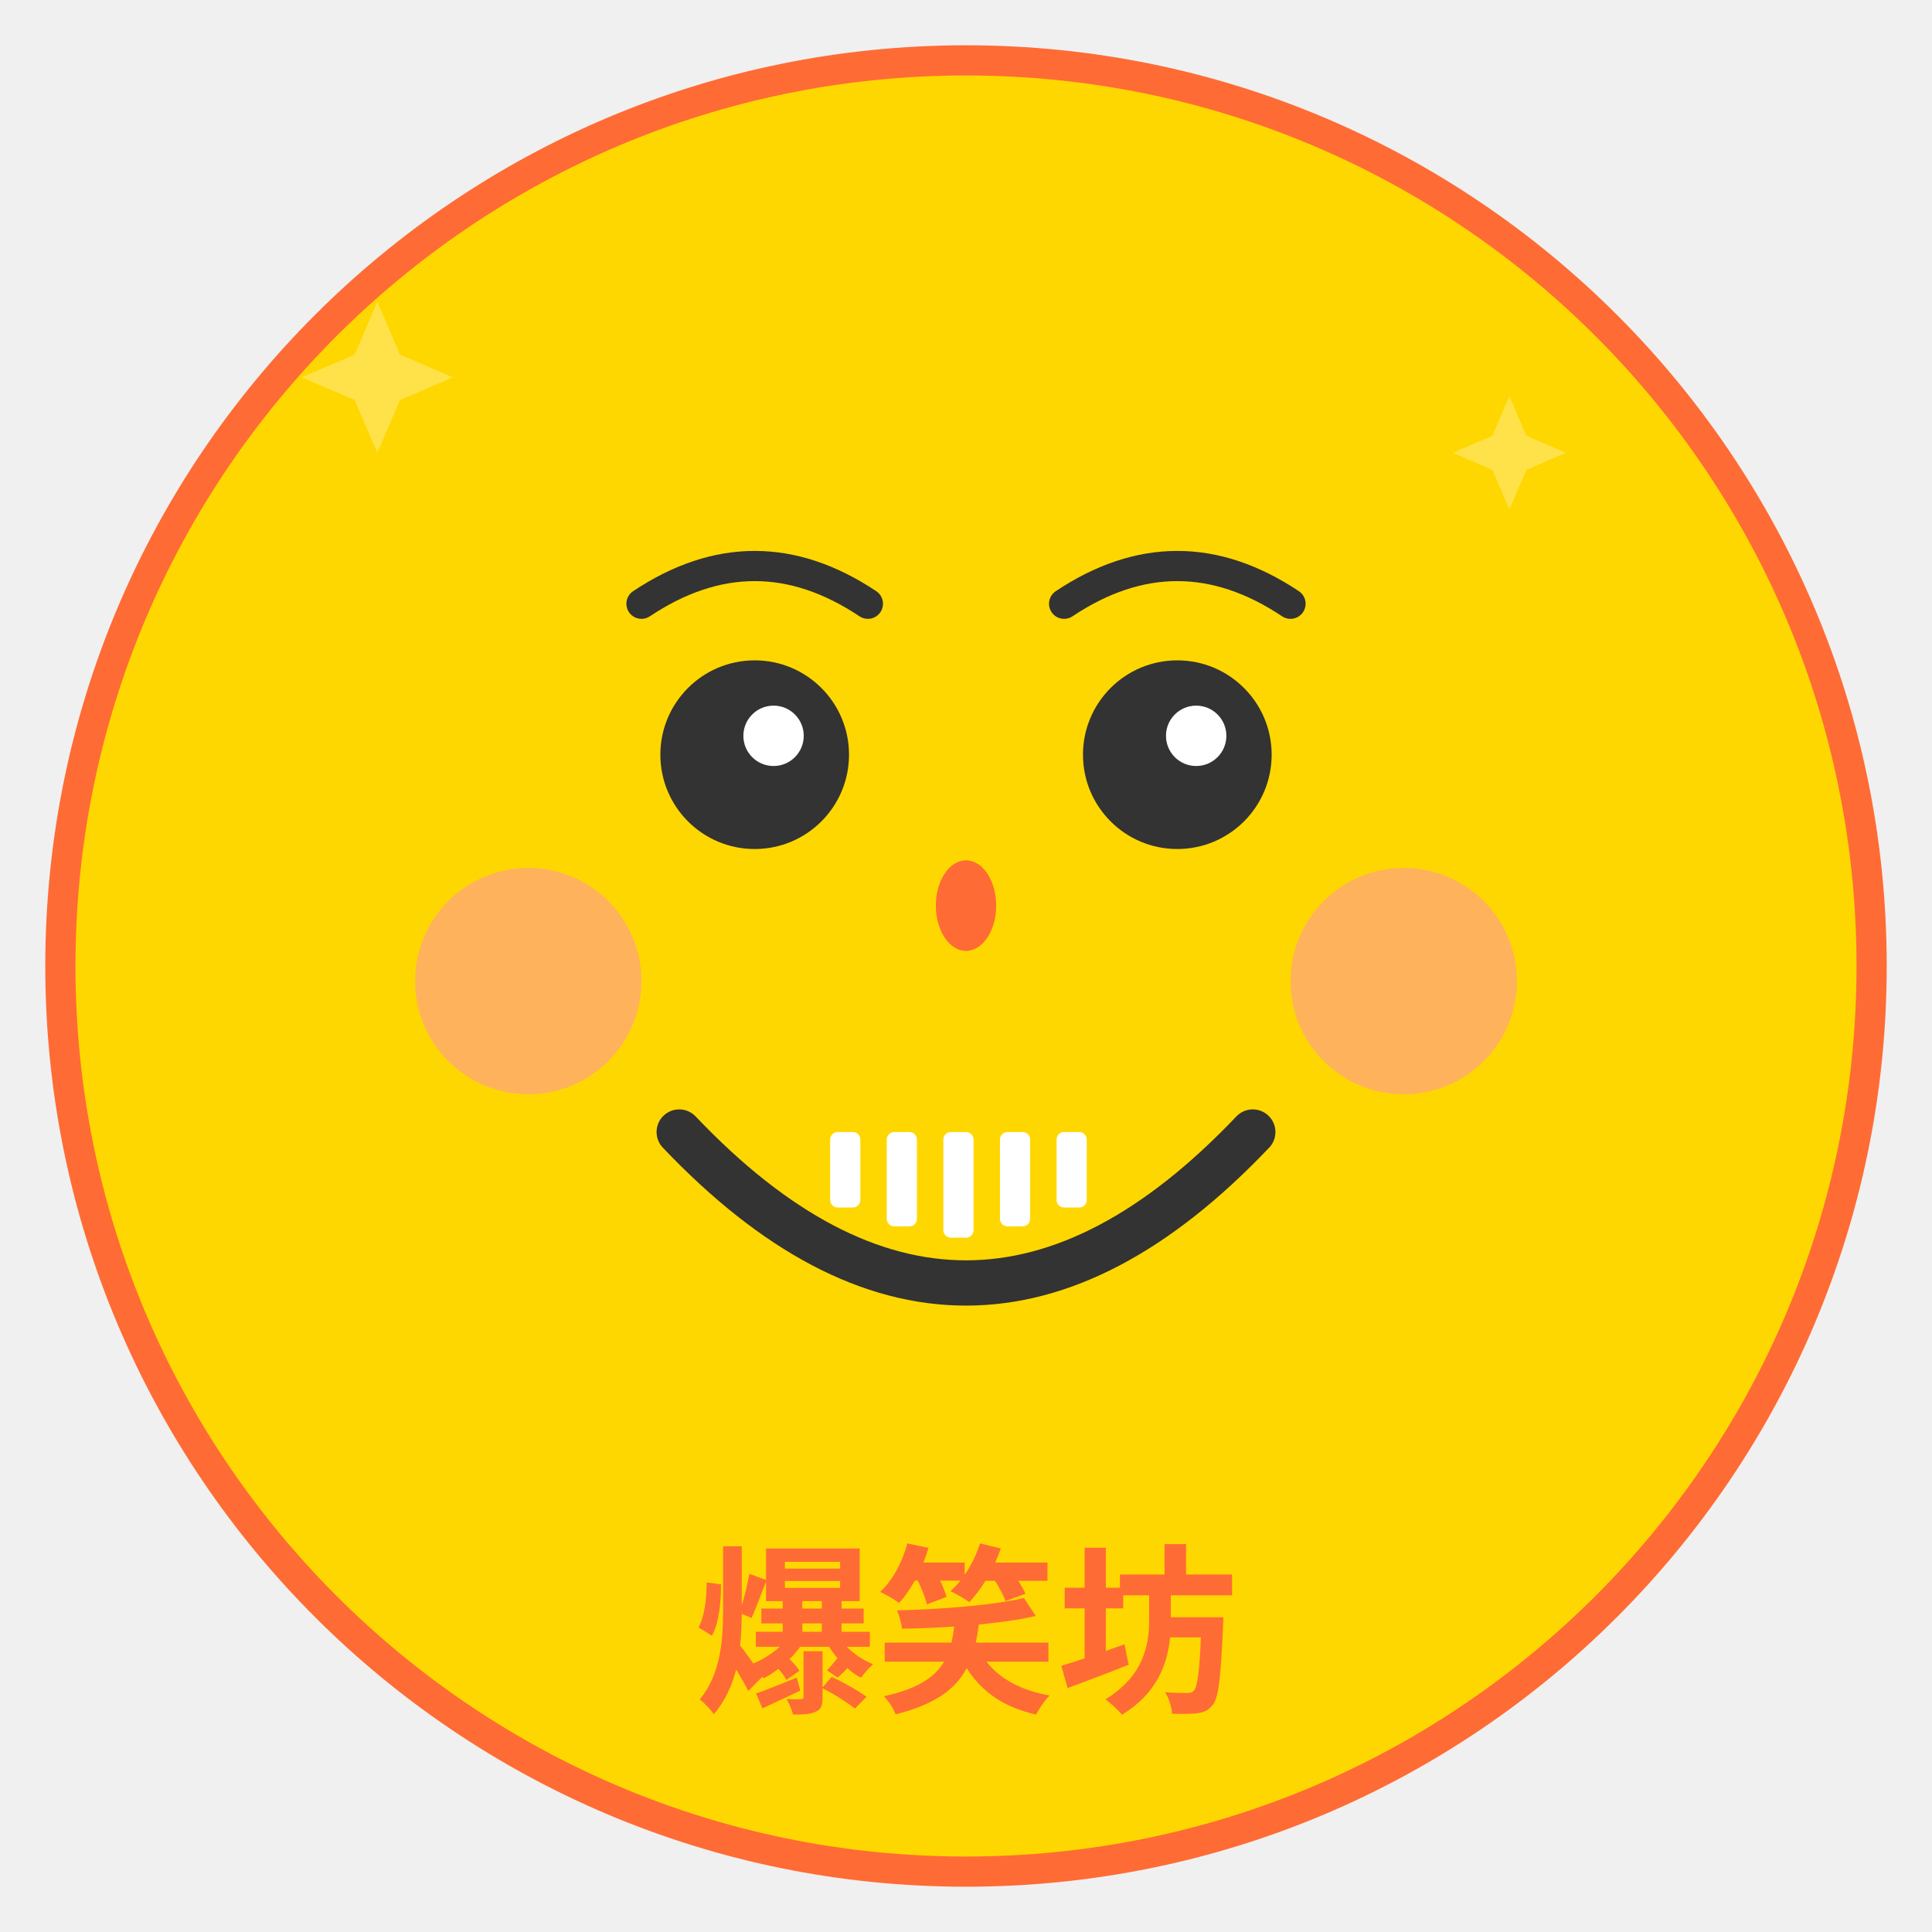
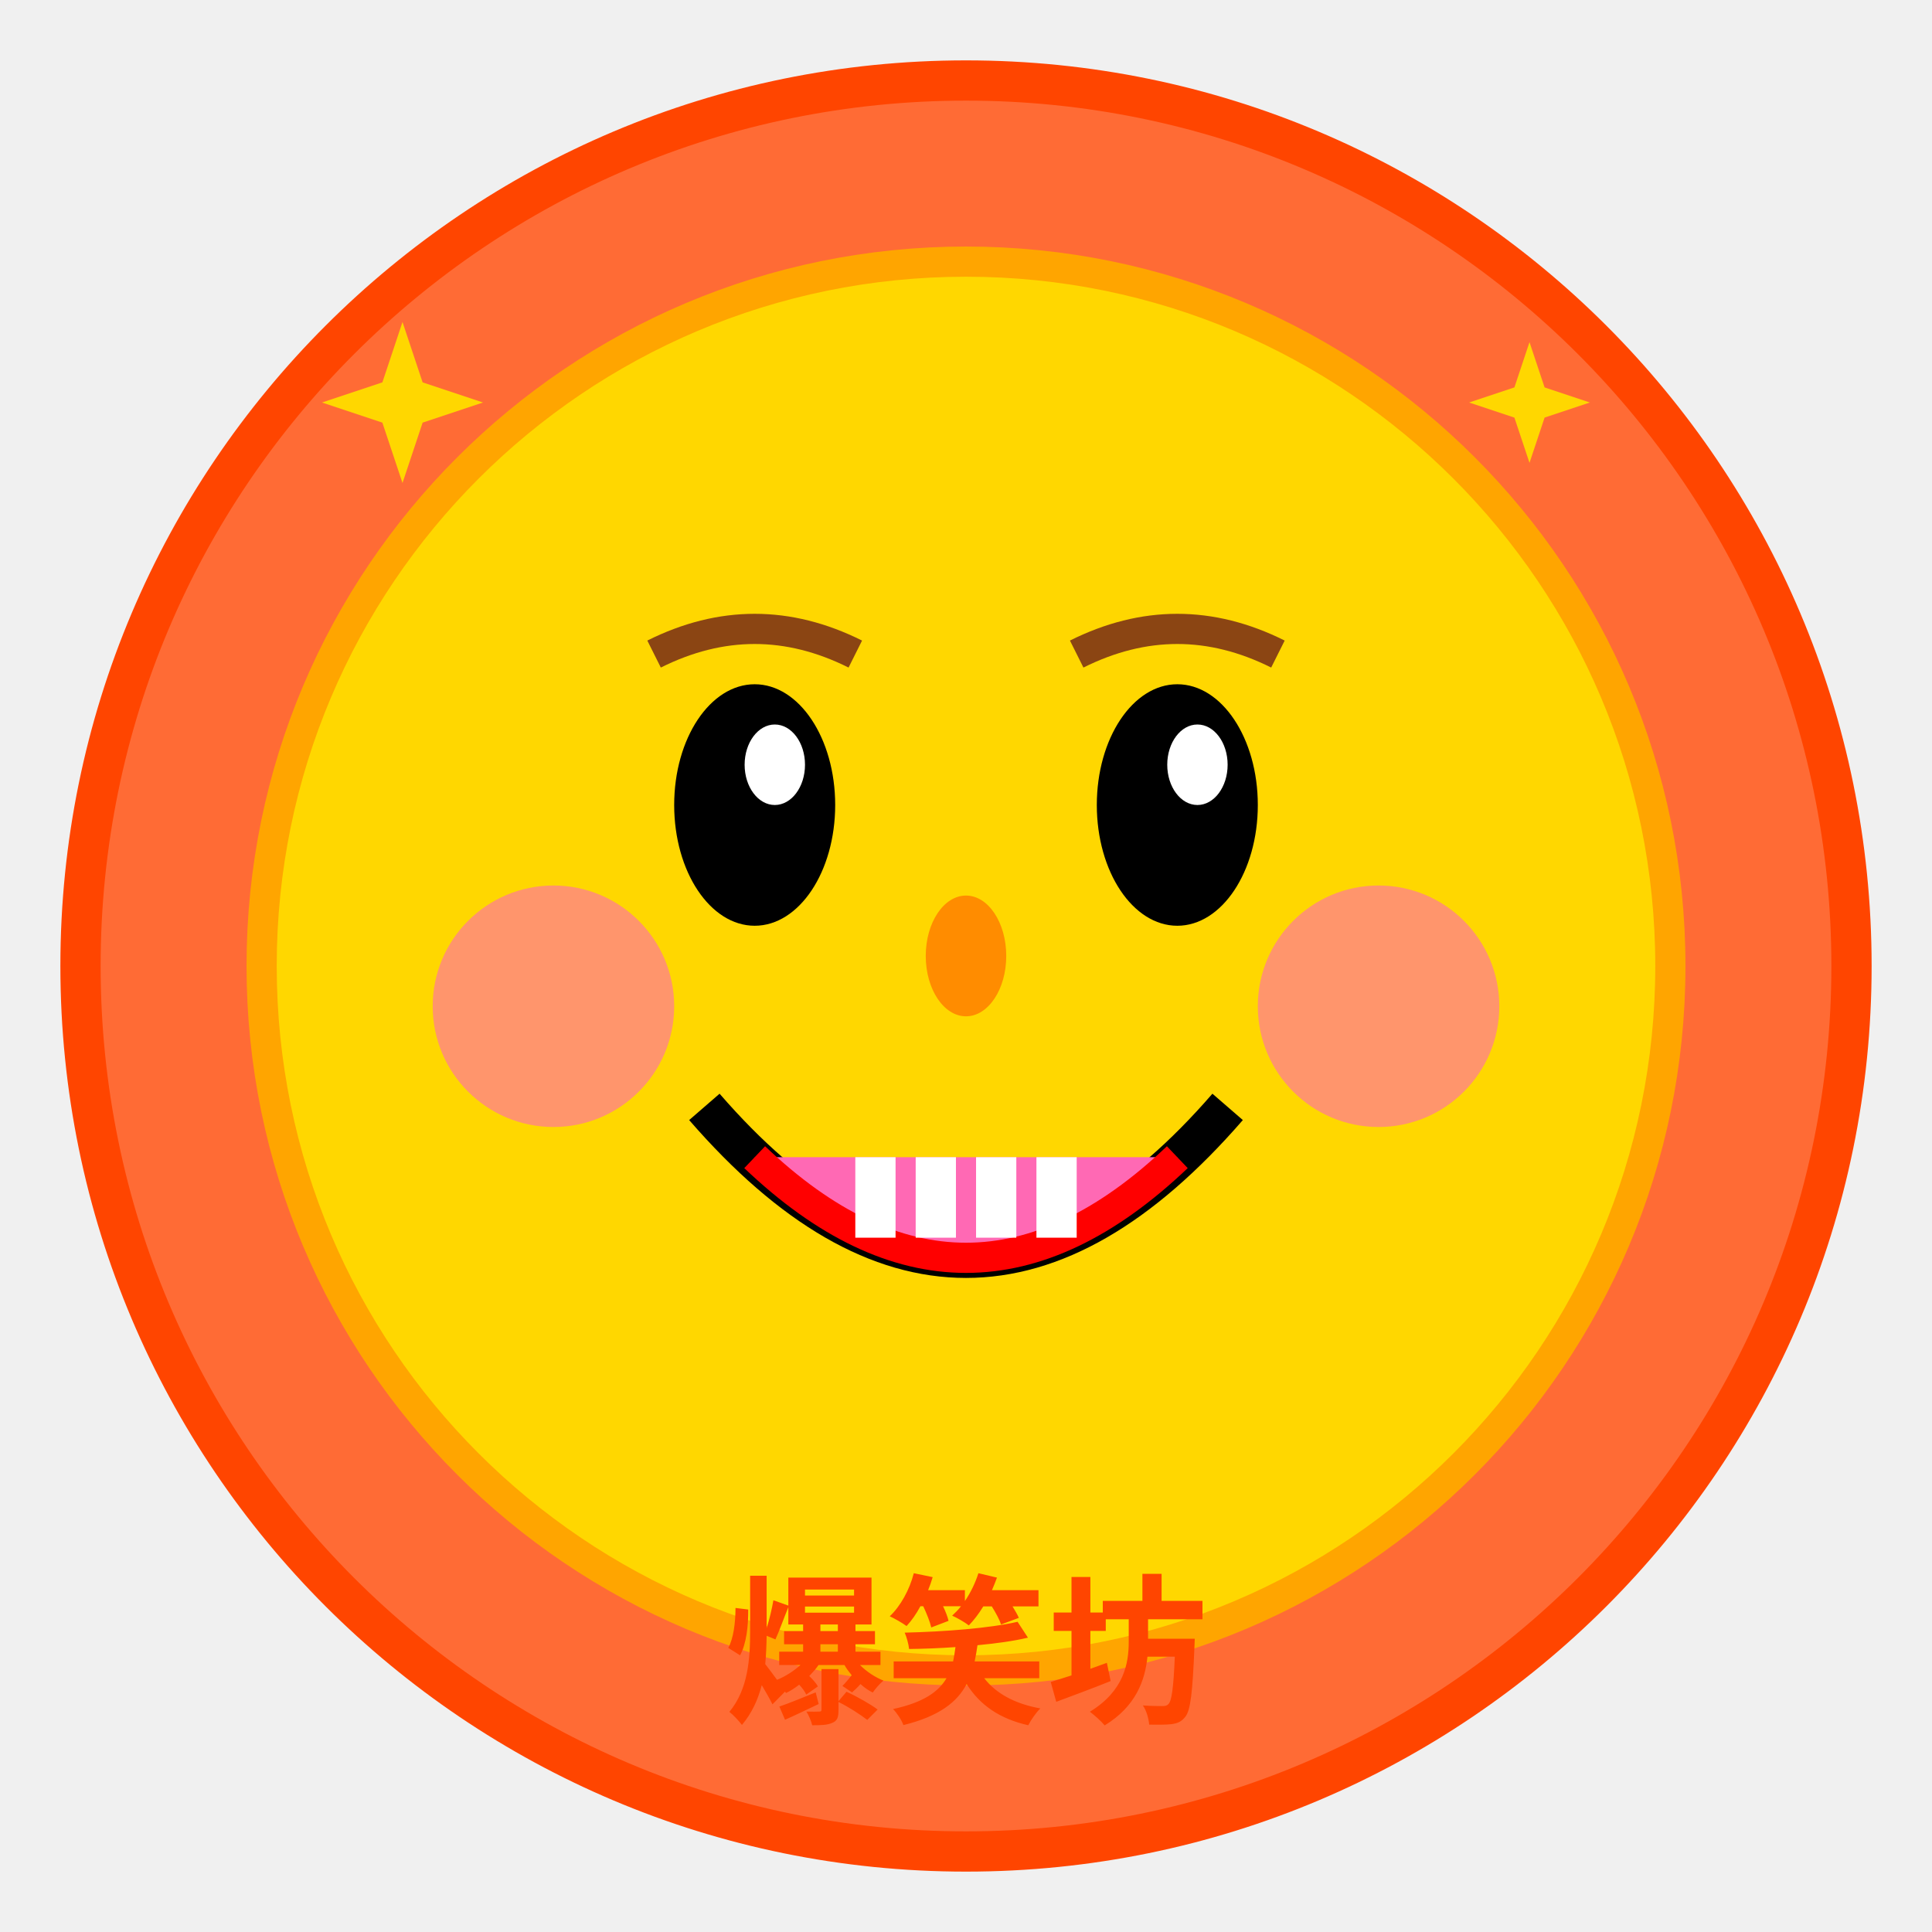
- <svg xmlns="http://www.w3.org/2000/svg" viewBox="0 0 512 512" width="512" height="512">
-   <circle cx="256" cy="256" r="240" fill="#FFD700" stroke="#FF6B35" stroke-width="8" />
-   <circle cx="200" cy="200" r="25" fill="#333" />
-   <circle cx="205" cy="195" r="8" fill="#FFF" />
-   <circle cx="312" cy="200" r="25" fill="#333" />
-   <circle cx="317" cy="195" r="8" fill="#FFF" />
-   <ellipse cx="256" cy="240" rx="8" ry="12" fill="#FF6B35" />
-   <path d="M 180 300 Q 256 380 332 300" stroke="#333" stroke-width="12" fill="none" stroke-linecap="round" />
-   <rect x="220" y="300" width="8" height="20" fill="#FFF" rx="2" />
-   <rect x="235" y="300" width="8" height="25" fill="#FFF" rx="2" />
-   <rect x="250" y="300" width="8" height="28" fill="#FFF" rx="2" />
-   <rect x="265" y="300" width="8" height="25" fill="#FFF" rx="2" />
-   <rect x="280" y="300" width="8" height="20" fill="#FFF" rx="2" />
-   <path d="M 170 160 Q 200 140 230 160" stroke="#333" stroke-width="8" fill="none" stroke-linecap="round" />
-   <path d="M 282 160 Q 312 140 342 160" stroke="#333" stroke-width="8" fill="none" stroke-linecap="round" />
-   <circle cx="140" cy="260" r="30" fill="#FF9999" opacity="0.6" />
-   <circle cx="372" cy="260" r="30" fill="#FF9999" opacity="0.6" />
-   <g transform="translate(100,100)">
-     <path d="M 0,-20 L 6,-6 L 20,0 L 6,6 L 0,20 L -6,6 L -20,0 L -6,-6 Z" fill="#FFE55C" opacity="0.8" />
+ <svg xmlns="http://www.w3.org/2000/svg" width="192" height="192" viewBox="0 0 192 192">
+   <circle cx="96" cy="96" r="88" fill="#FF6B35" stroke="#FF4500" stroke-width="4" />
+   <circle cx="96" cy="96" r="70" fill="#FFD700" stroke="#FFA500" stroke-width="3" />
+   <ellipse cx="75" cy="80" rx="8" ry="12" fill="#000" />
+   <ellipse cx="77" cy="76" rx="3" ry="4" fill="#FFF" />
+   <ellipse cx="117" cy="80" rx="8" ry="12" fill="#000" />
+   <ellipse cx="119" cy="76" rx="3" ry="4" fill="#FFF" />
+   <ellipse cx="96" cy="95" rx="4" ry="6" fill="#FF8C00" />
+   <path d="M 70 110 Q 96 140 122 110" stroke="#000" stroke-width="4" fill="none" />
+   <path d="M 75 115 Q 96 135 117 115" stroke="#FF0000" stroke-width="3" fill="#FF69B4" />
+   <rect x="85" y="115" width="4" height="8" fill="#FFF" />
+   <rect x="91" y="115" width="4" height="8" fill="#FFF" />
+   <rect x="97" y="115" width="4" height="8" fill="#FFF" />
+   <rect x="103" y="115" width="4" height="8" fill="#FFF" />
+   <path d="M 65 65 Q 75 60 85 65" stroke="#8B4513" stroke-width="3" fill="none" />
+   <path d="M 107 65 Q 117 60 127 65" stroke="#8B4513" stroke-width="3" fill="none" />
+   <circle cx="55" cy="100" r="12" fill="#FF69B4" opacity="0.6" />
+   <circle cx="137" cy="100" r="12" fill="#FF69B4" opacity="0.6" />
+   <g transform="translate(40,40)">
+     <path d="M 0,-8 L 2,-2 L 8,0 L 2,2 L 0,8 L -2,2 L -8,0 L -2,-2 Z" fill="#FFD700" />
  </g>
-   <g transform="translate(400,120)">
-     <path d="M 0,-15 L 4.5,-4.5 L 15,0 L 4.5,4.5 L 0,15 L -4.5,4.5 L -15,0 L -4.5,-4.5 Z" fill="#FFE55C" opacity="0.8" />
+   <g transform="translate(152,40)">
+     <path d="M 0,-6 L 1.5,-1.5 L 6,0 L 1.5,1.5 L 0,6 L -1.5,1.5 L -6,0 L -1.5,-1.5 Z" fill="#FFD700" />
  </g>
-   <text x="256" y="450" font-family="Arial, sans-serif" font-size="48" font-weight="bold" text-anchor="middle" fill="#FF6B35">爆笑坊</text>
+   <text x="96" y="170" font-family="Arial, sans-serif" font-size="16" font-weight="bold" text-anchor="middle" fill="#FF4500">爆笑坊</text>
</svg>
